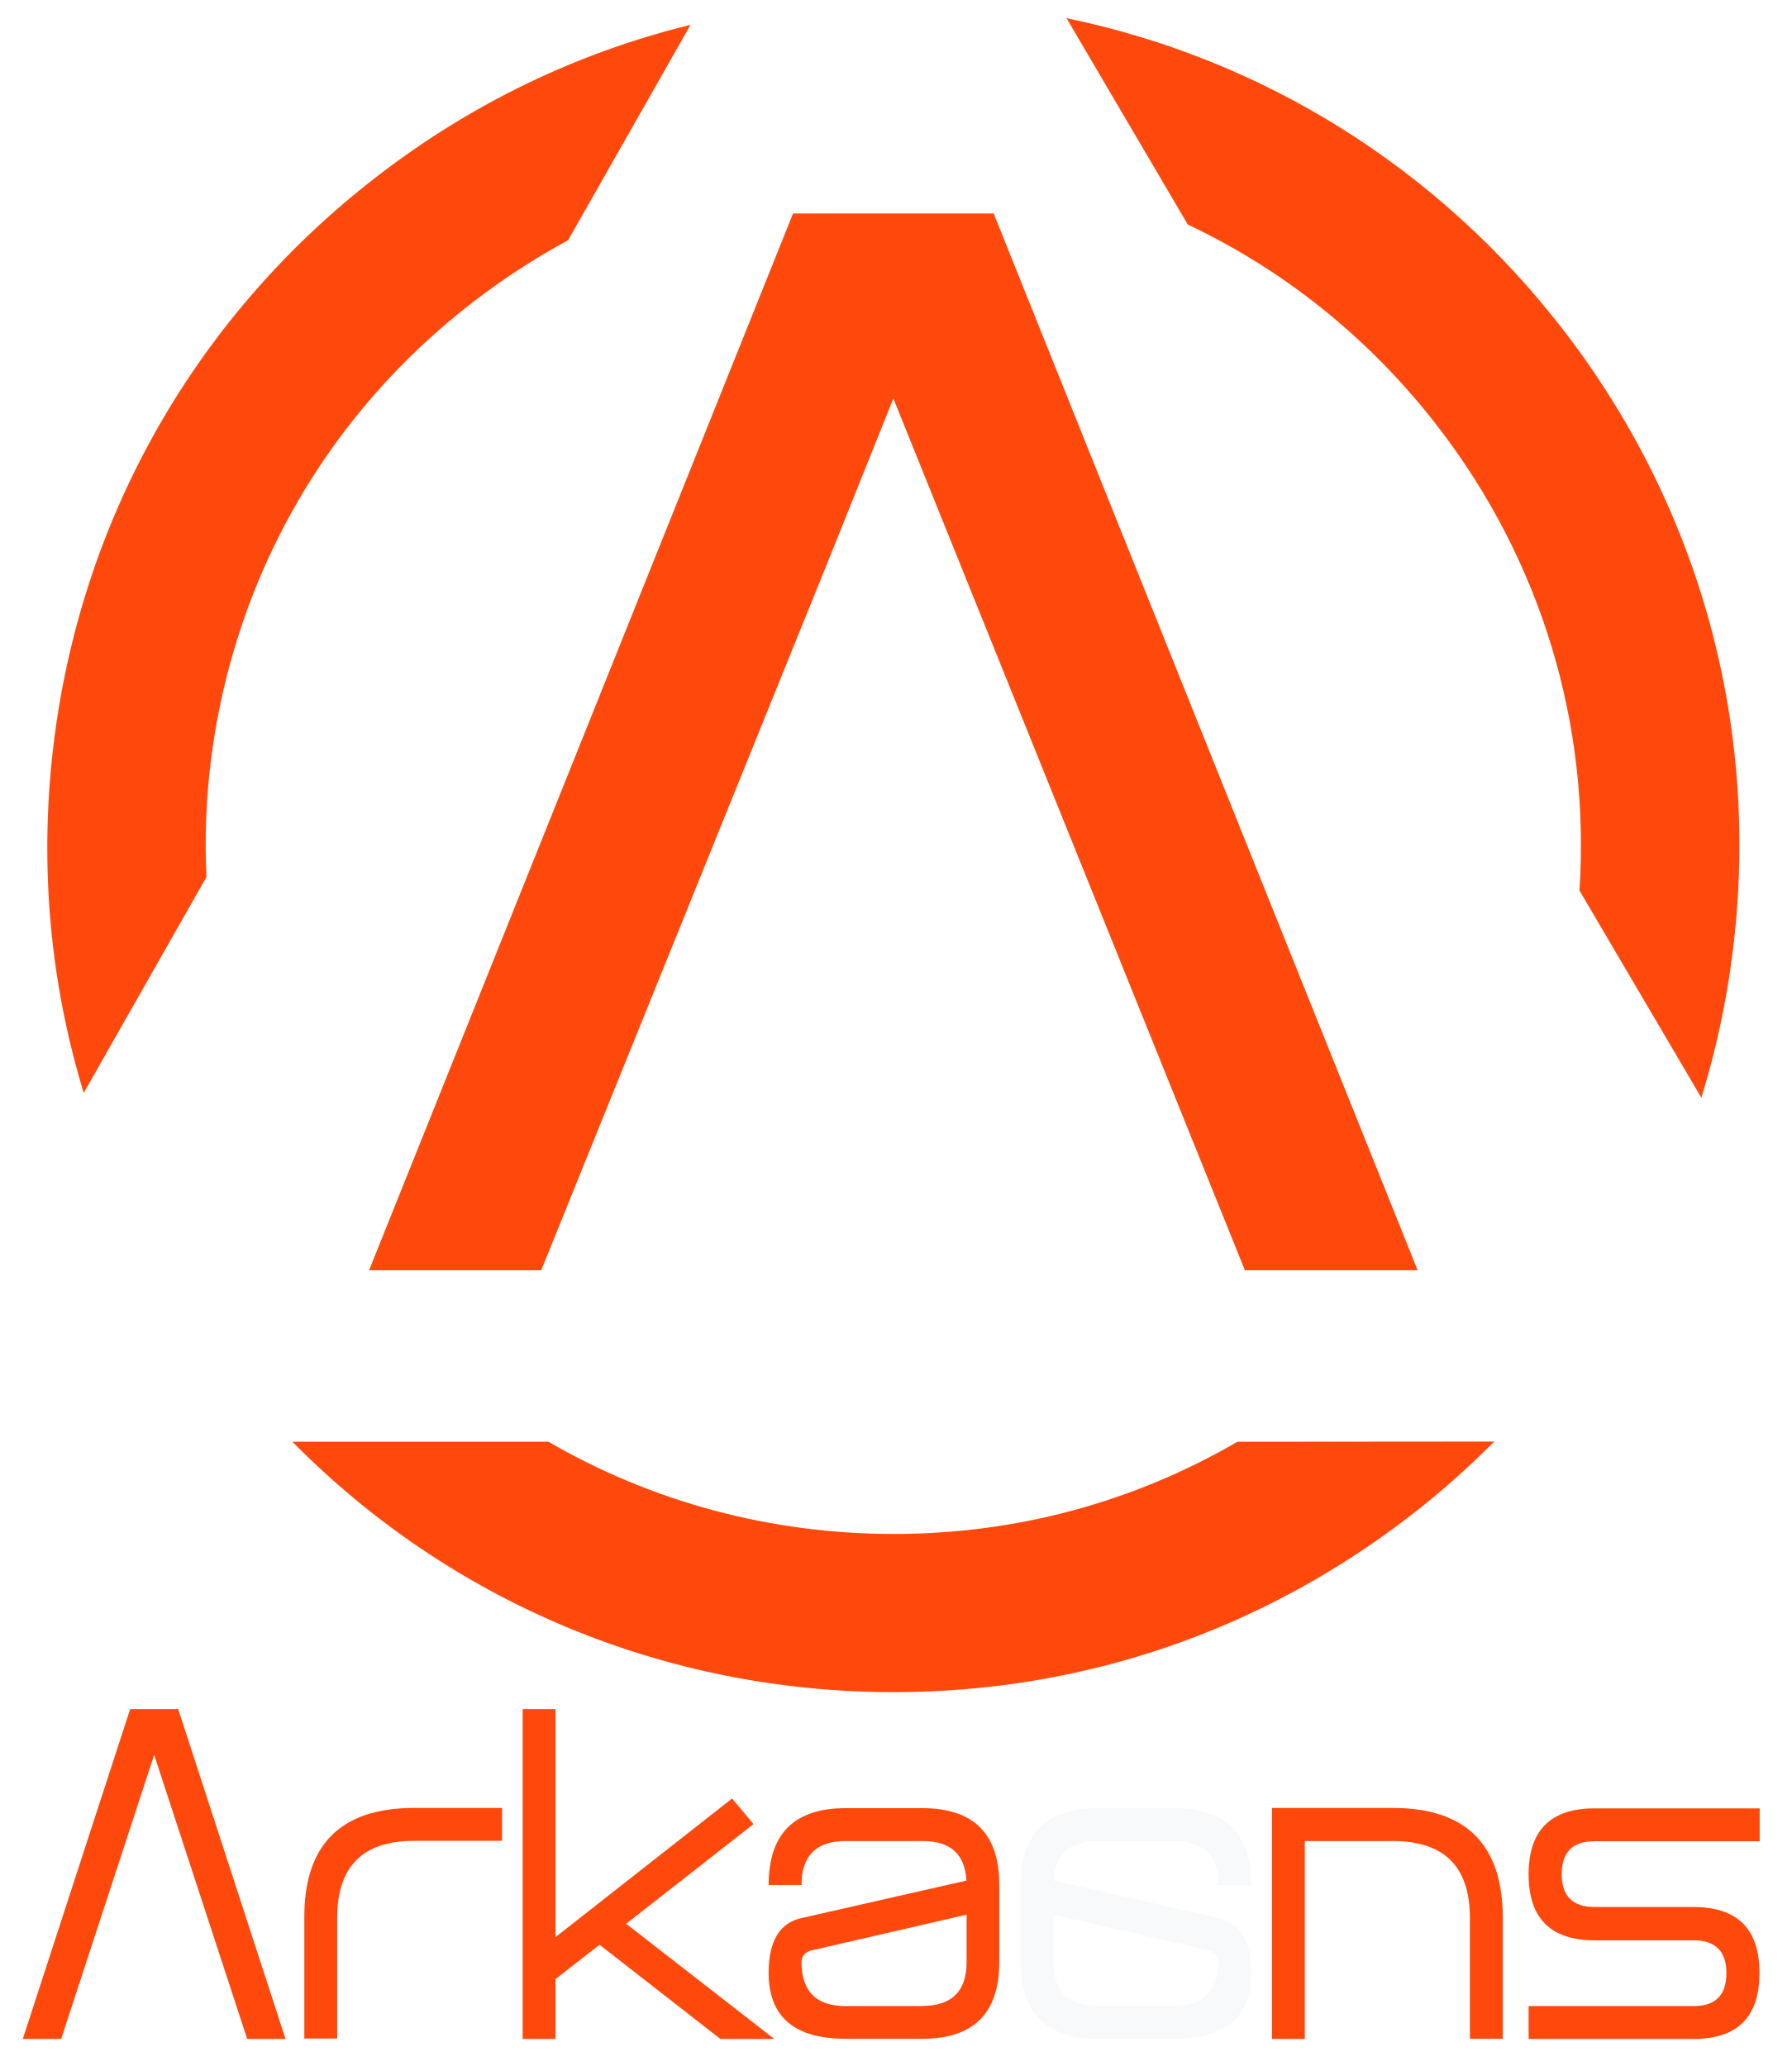
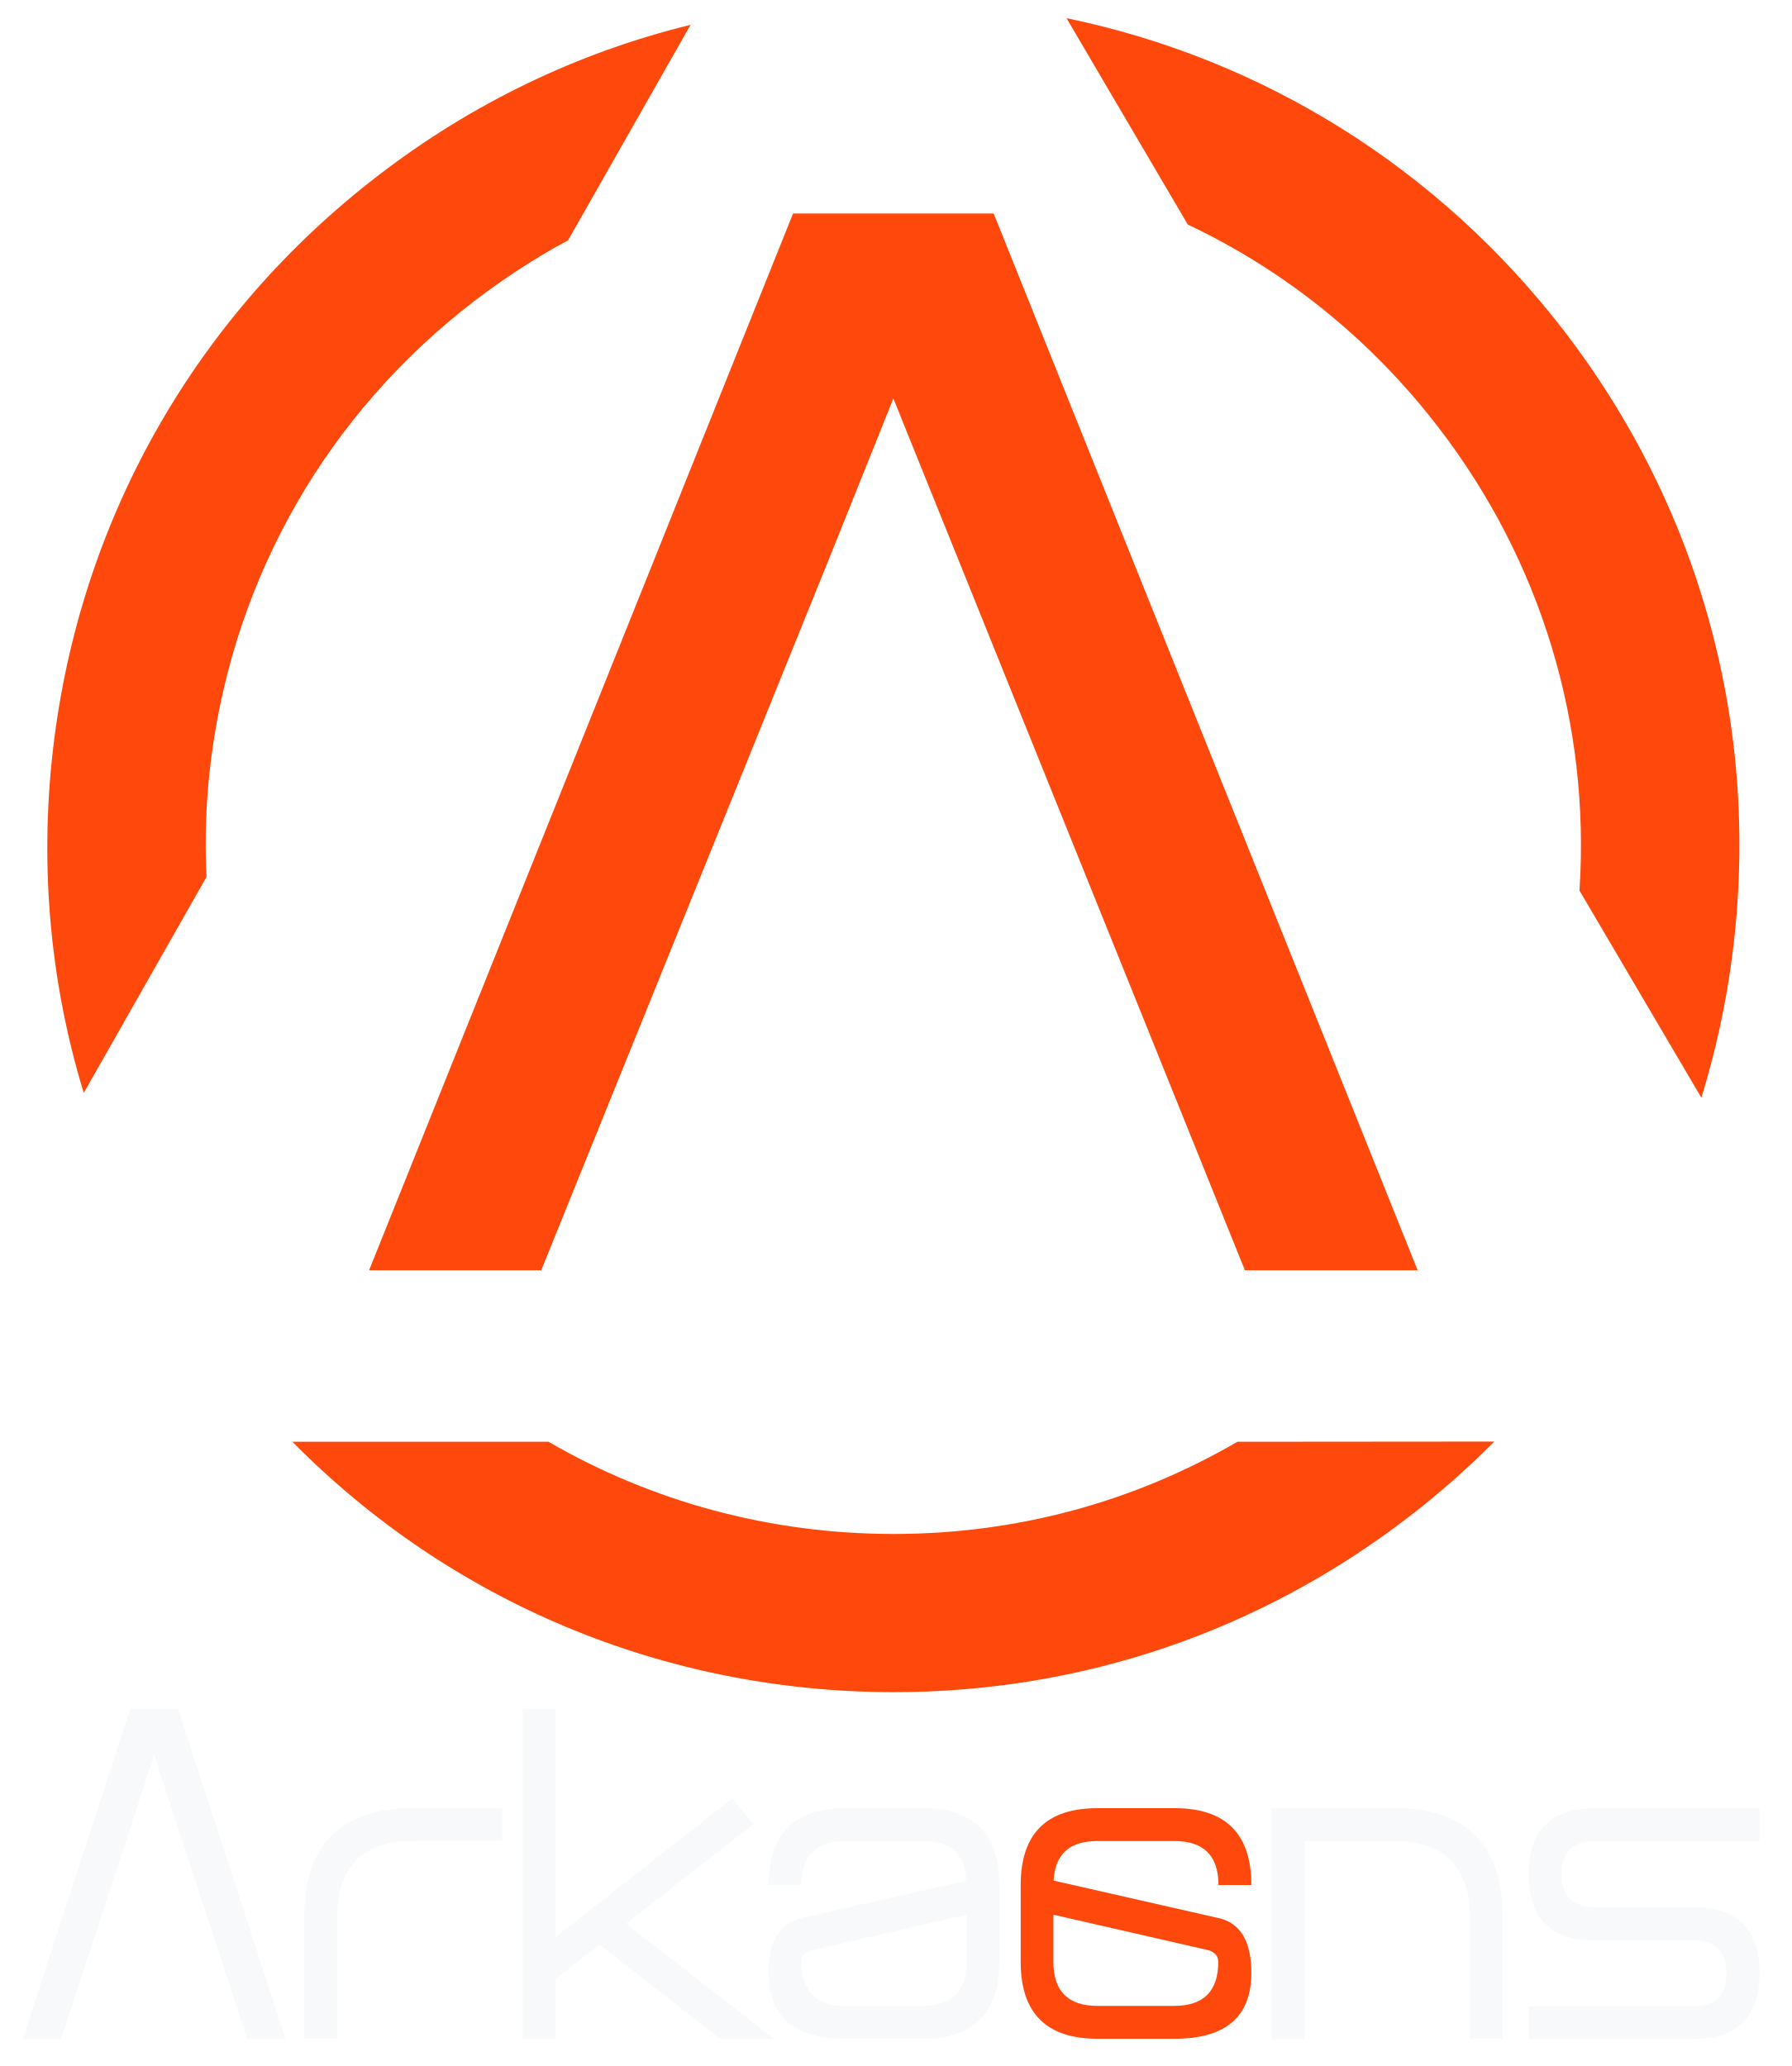
- <svg xmlns="http://www.w3.org/2000/svg" version="1.1" baseProfile="tiny" id="Layer_1" x="0px" y="0px" viewBox="0 0 888 1024" overflow="visible" xml:space="preserve">
+ <svg xmlns="http://www.w3.org/2000/svg" version="1.0" id="Layer_1" x="0px" y="0px" viewBox="0 0 888 1024" enable-background="new 0 0 888 1024" xml:space="preserve">
  <g>
-     <path fill="#FF490C" d="M104.7,375.5c11.7-90.3,57.9-170.6,130.1-226.1c14.9-11.4,30.5-21.6,46.7-30.3l60.7-106.8   c-55.9,13.7-108.4,38.9-155.2,75c-88.7,68.3-145.6,167.1-160,278.1c-7.8,60.1-2.7,120,14.5,176.3l60.8-107   C101.4,415.1,102.1,395.4,104.7,375.5z" />
-     <path fill="#FF490C" d="M712.7,211.7c51,66.2,75.4,147.1,70,229.7l60.4,102.7c7-22.8,12.2-46.3,15.3-70.5   c14.4-111-15.2-221.1-83.5-309.8C712.7,83.1,625.7,29.1,528.5,9l60.1,102.3C636.6,134,679.1,168,712.7,211.7z" />
-     <path fill="#FF490C" d="M613.2,714.6c-51.6,30-109.7,45.7-170.3,45.7c-61.3,0-119.9-16-171.1-45.7l-126.9,0   c78.3,79.4,184.4,124.1,298,124.1c93.1,0,181.5-30.1,255.4-87c15-11.5,29-24,42.2-37.2L613.2,714.6z" />
-     <polygon fill="#FF490C" points="492.4,105.8 393,105.8 182.9,629.6 268.2,629.6 412.1,273.8 442.7,197.5 616.9,629.6 702.5,629.6     " />
+     <g>
+       <path fill="#FF490C" d="M104.7,375.5c11.7-90.3,57.9-170.6,130.1-226.1c14.9-11.4,30.5-21.6,46.7-30.3l60.7-106.8    c-55.9,13.7-108.4,38.9-155.2,75c-88.7,68.3-145.6,167.1-160,278.1c-7.8,60.1-2.7,120,14.5,176.3l60.8-107    C101.4,415.1,102.1,395.4,104.7,375.5z" />
+       <path fill="#FF490C" d="M712.7,211.7c51,66.2,75.4,147.1,70,229.7l60.4,102.7c7-22.8,12.2-46.3,15.3-70.5    c14.4-111-15.2-221.1-83.5-309.8C712.7,83.1,625.7,29.1,528.5,9l60.1,102.3C636.6,134,679.1,168,712.7,211.7z" />
+       <path fill="#FF490C" d="M613.2,714.6c-51.6,30-109.7,45.7-170.3,45.7c-61.3,0-119.9-16-171.1-45.7l-126.9,0    c78.3,79.4,184.4,124.1,298,124.1c93.1,0,181.5-30.1,255.4-87c15-11.5,29-24,42.2-37.2L613.2,714.6z" />
+       <polygon fill="#FF490C" points="492.4,105.8 393,105.8 182.9,629.6 268.2,629.6 412.1,273.8 442.7,197.5 616.9,629.6 702.5,629.6       " />
+     </g>
  </g>
-   <path fill="#F8F9FA" d="M543.8,912.5c-13.8,0-21,6.5-21.7,19.6l81.4,18.5c11,2.3,16.6,11.4,16.6,27.2c0,21.8-12.7,32.7-38.1,32.7  h-38.1c-25.4,0-38.1-12.7-38.1-38.1v-38.1c0-25.4,12.7-38.1,38.1-38.1h38.1c25.4,0,38.1,12.7,38.1,38.1h-16.3  c0-14.5-7.3-21.8-21.8-21.8H543.8z M581.9,994.2c14.5,0,21.8-7.3,21.8-21.8c0-2.8-1.5-4.6-4.5-5.7L522,949v23.4  c0,14.5,7.3,21.8,21.8,21.8H581.9z" />
-   <path fill="#FF490C" d="M205.2,896.1h43.6v16.3h-43.6c-25.4,0-38.1,12.7-38.1,38.1v59.9h-16.3v-59.9  C150.7,914.3,168.8,896.1,205.2,896.1z" />
-   <path fill="#FF490C" d="M310.3,953.5l73.4,57.1h-10.3H357l-59.9-46.7l-21.8,17v29.7H259V847.1h16.3v113l87.5-68.7l10.6,12.7l0,0  L310.3,953.5z" />
-   <path fill="#FF490C" d="M419,912.5c-14.5,0-21.8,7.3-21.8,21.8h-16.3c0-25.4,12.7-38.1,38.1-38.1h38.1c25.4,0,38.1,12.7,38.1,38.1  v38.1c0,25.4-12.7,38.1-38.1,38.1H419c-25.4,0-38.1-10.9-38.1-32.7c0-15.8,5.5-24.9,16.6-27.2l81.4-18.5  c-0.7-13.1-7.9-19.6-21.7-19.6H419z M457.2,994.2c14.5,0,21.8-7.3,21.8-21.8V949l-77.3,17.8c-3,1-4.5,2.9-4.5,5.7  c0,14.5,7.3,21.8,21.8,21.8H457.2z" />
-   <path fill="#FF490C" d="M690.2,912.5h-43.6v98.1h-16.3V896.1h59.9c36.3,0,54.5,18.2,54.5,54.5v59.9h-16.3v-59.9  C728.4,925.2,715.7,912.5,690.2,912.5z" />
-   <path fill="#FF490C" d="M757.5,1010.6v-16.3h81.7c10.9,0,16.3-5.4,16.3-16.3c0-10.9-5.4-16.3-16.3-16.3h-49  c-21.8,0-32.7-10.9-32.7-32.7c0-21.8,10.9-32.7,32.7-32.7H872v16.3h-81.8c-10.9,0-16.3,5.4-16.3,16.3c0,10.9,5.5,16.3,16.3,16.3h49  c21.8,0,32.7,10.9,32.7,32.7c0,21.8-10.9,32.7-32.7,32.7H757.5z" />
-   <polygon fill="#FF490C" points="76.4,869.8 122.5,1010.6 141.5,1010.6 88.3,847.1 64.5,847.1 11.3,1010.6 30.3,1010.6 67.1,898.2   " />
+   <path fill="#FF490C" d="M543.8,912.5c-13.8,0-21,6.5-21.7,19.6l81.4,18.5c11,2.3,16.6,11.4,16.6,27.2c0,21.8-12.7,32.7-38.1,32.7  h-38.1c-25.4,0-38.1-12.7-38.1-38.1v-38.1c0-25.4,12.7-38.1,38.1-38.1h38.1c25.4,0,38.1,12.7,38.1,38.1h-16.3  c0-14.5-7.3-21.8-21.8-21.8H543.8z M581.9,994.2c14.5,0,21.8-7.3,21.8-21.8c0-2.8-1.5-4.6-4.5-5.7L522,949v23.4  c0,14.5,7.3,21.8,21.8,21.8H581.9z" />
+   <path fill="#F8F9FA" d="M205.2,896.1h43.6v16.3h-43.6c-25.4,0-38.1,12.7-38.1,38.1v59.9h-16.3v-59.9  C150.7,914.3,168.8,896.1,205.2,896.1z" />
+   <path fill="#F8F9FA" d="M310.3,953.5l73.4,57.1h-10.3H357l-59.9-46.7l-21.8,17v29.7H259V847.1h16.3v113l87.5-68.7l10.6,12.7l0,0  L310.3,953.5z" />
+   <path fill="#F8F9FA" d="M419,912.5c-14.5,0-21.8,7.3-21.8,21.8h-16.3c0-25.4,12.7-38.1,38.1-38.1h38.1c25.4,0,38.1,12.7,38.1,38.1  v38.1c0,25.4-12.7,38.1-38.1,38.1H419c-25.4,0-38.1-10.9-38.1-32.7c0-15.8,5.5-24.9,16.6-27.2l81.4-18.5  c-0.7-13.1-7.9-19.6-21.7-19.6H419z M457.2,994.2c14.5,0,21.8-7.3,21.8-21.8V949l-77.3,17.8c-3,1-4.5,2.9-4.5,5.7  c0,14.5,7.3,21.8,21.8,21.8H457.2z" />
+   <path fill="#F8F9FA" d="M690.2,912.5h-43.6v98.1h-16.3V896.1h59.9c36.3,0,54.5,18.2,54.5,54.5v59.9h-16.3v-59.9  C728.4,925.2,715.7,912.5,690.2,912.5z" />
+   <path fill="#F8F9FA" d="M757.5,1010.6v-16.3h81.7c10.9,0,16.3-5.4,16.3-16.3c0-10.9-5.4-16.3-16.3-16.3h-49  c-21.8,0-32.7-10.9-32.7-32.7c0-21.8,10.9-32.7,32.7-32.7H872v16.3h-81.8c-10.9,0-16.3,5.4-16.3,16.3c0,10.9,5.5,16.3,16.3,16.3h49  c21.8,0,32.7,10.9,32.7,32.7c0,21.8-10.9,32.7-32.7,32.7H757.5z" />
+   <polygon fill="#F8F9FA" points="76.4,869.8 122.5,1010.6 141.5,1010.6 88.3,847.1 64.5,847.1 11.3,1010.6 30.3,1010.6 67.1,898.2   " />
</svg>
